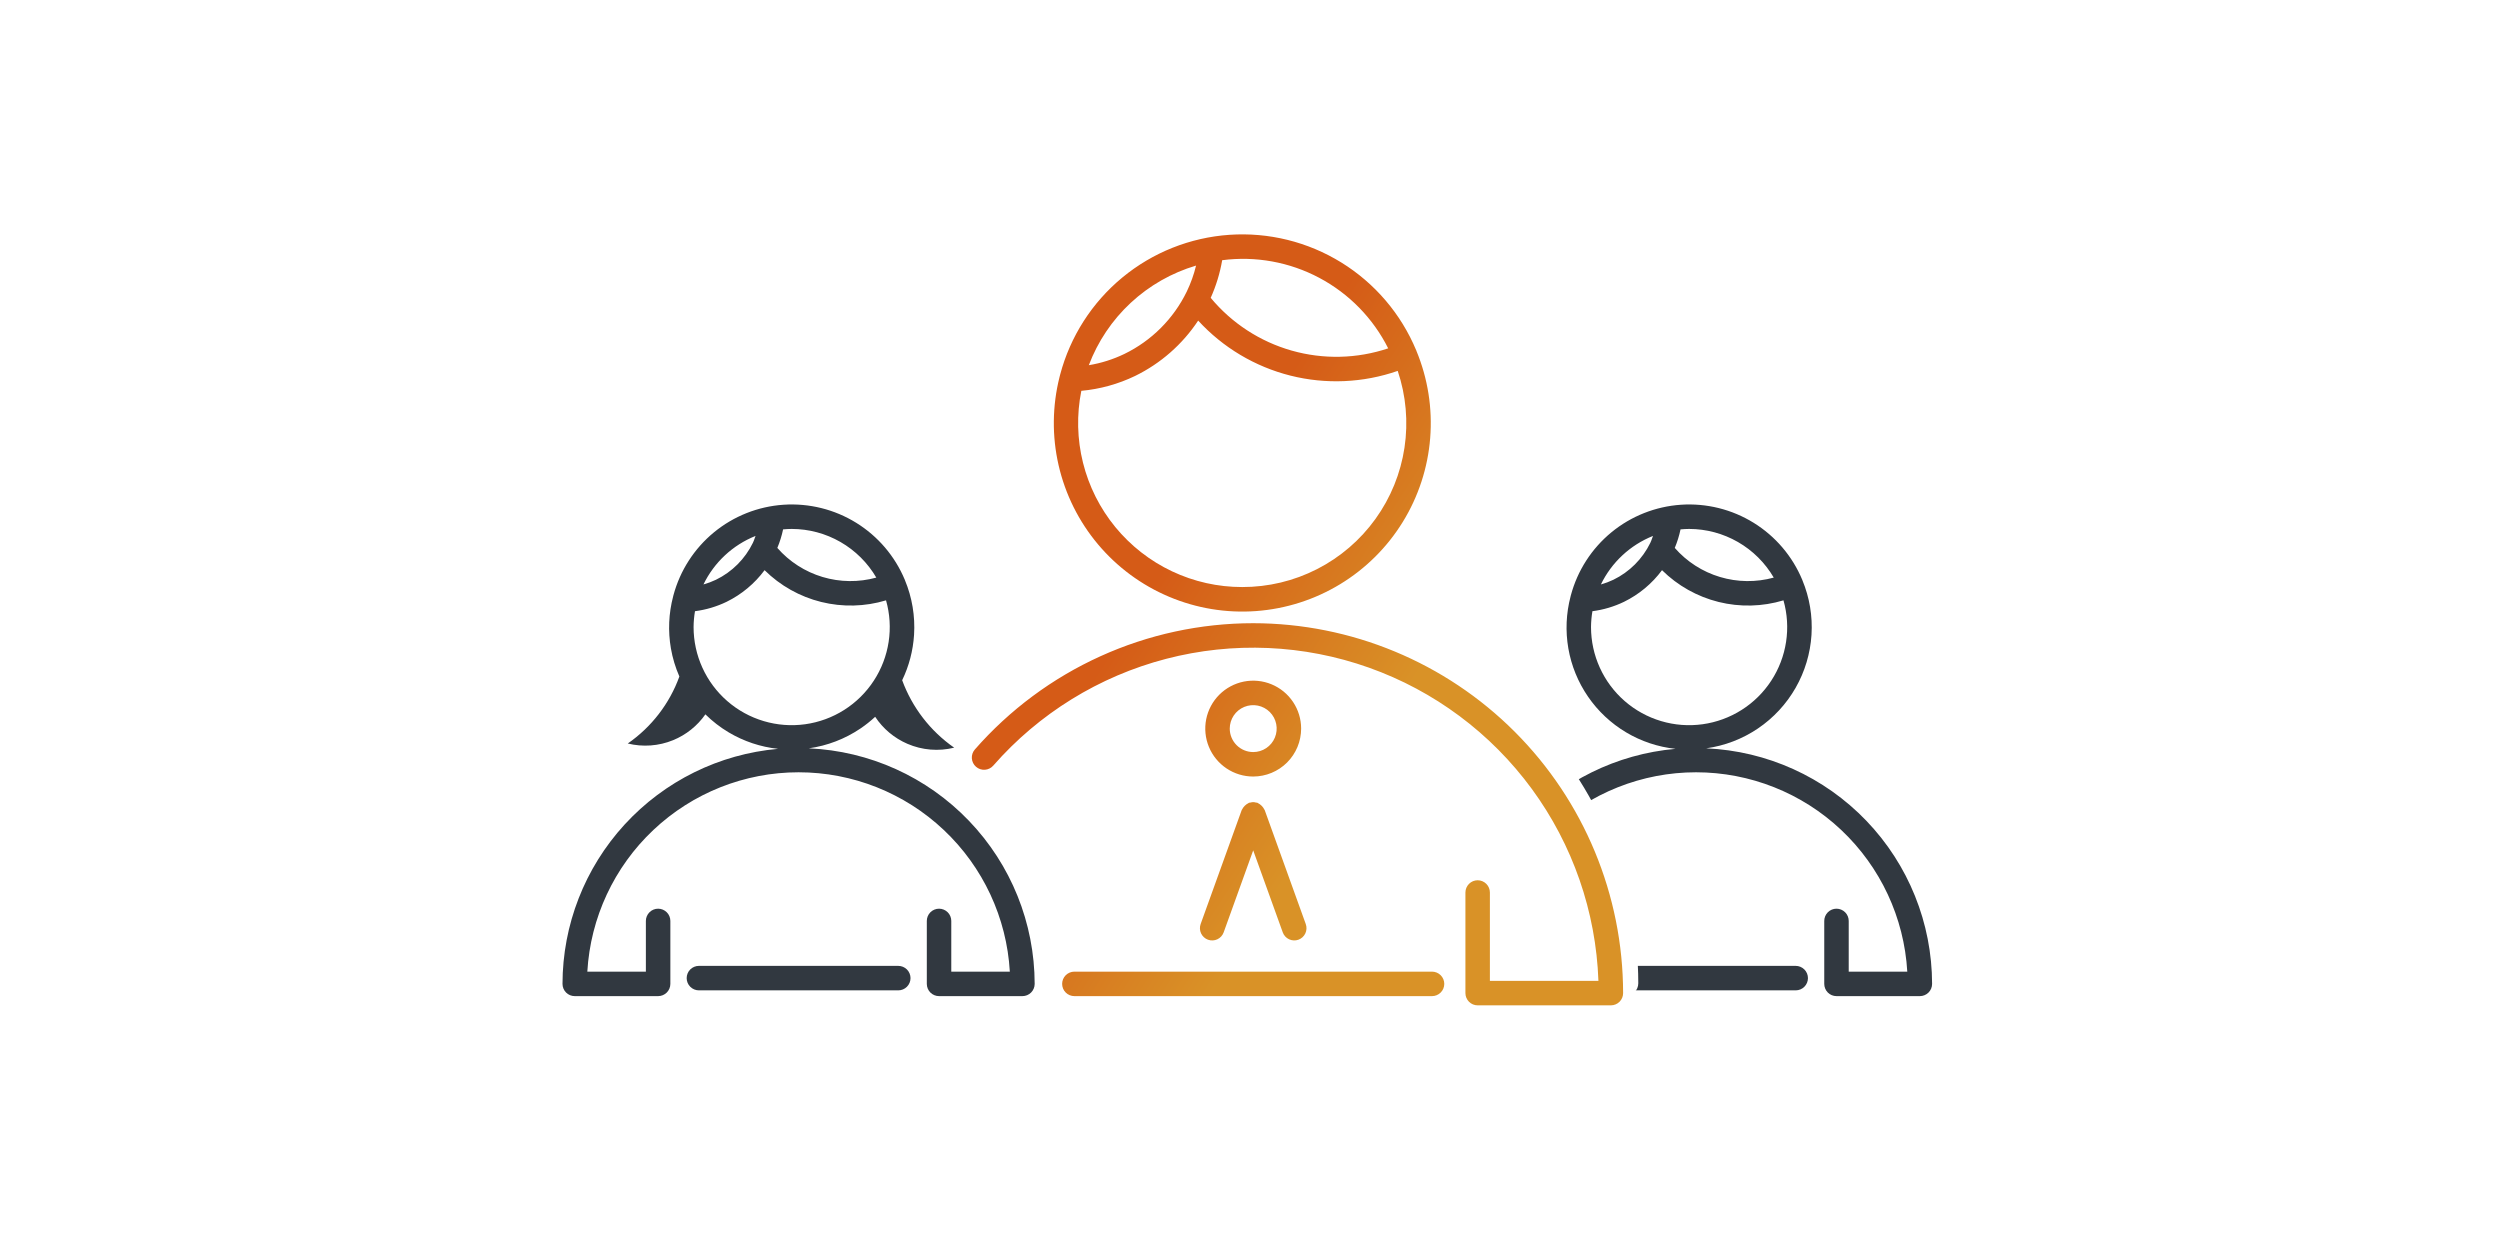
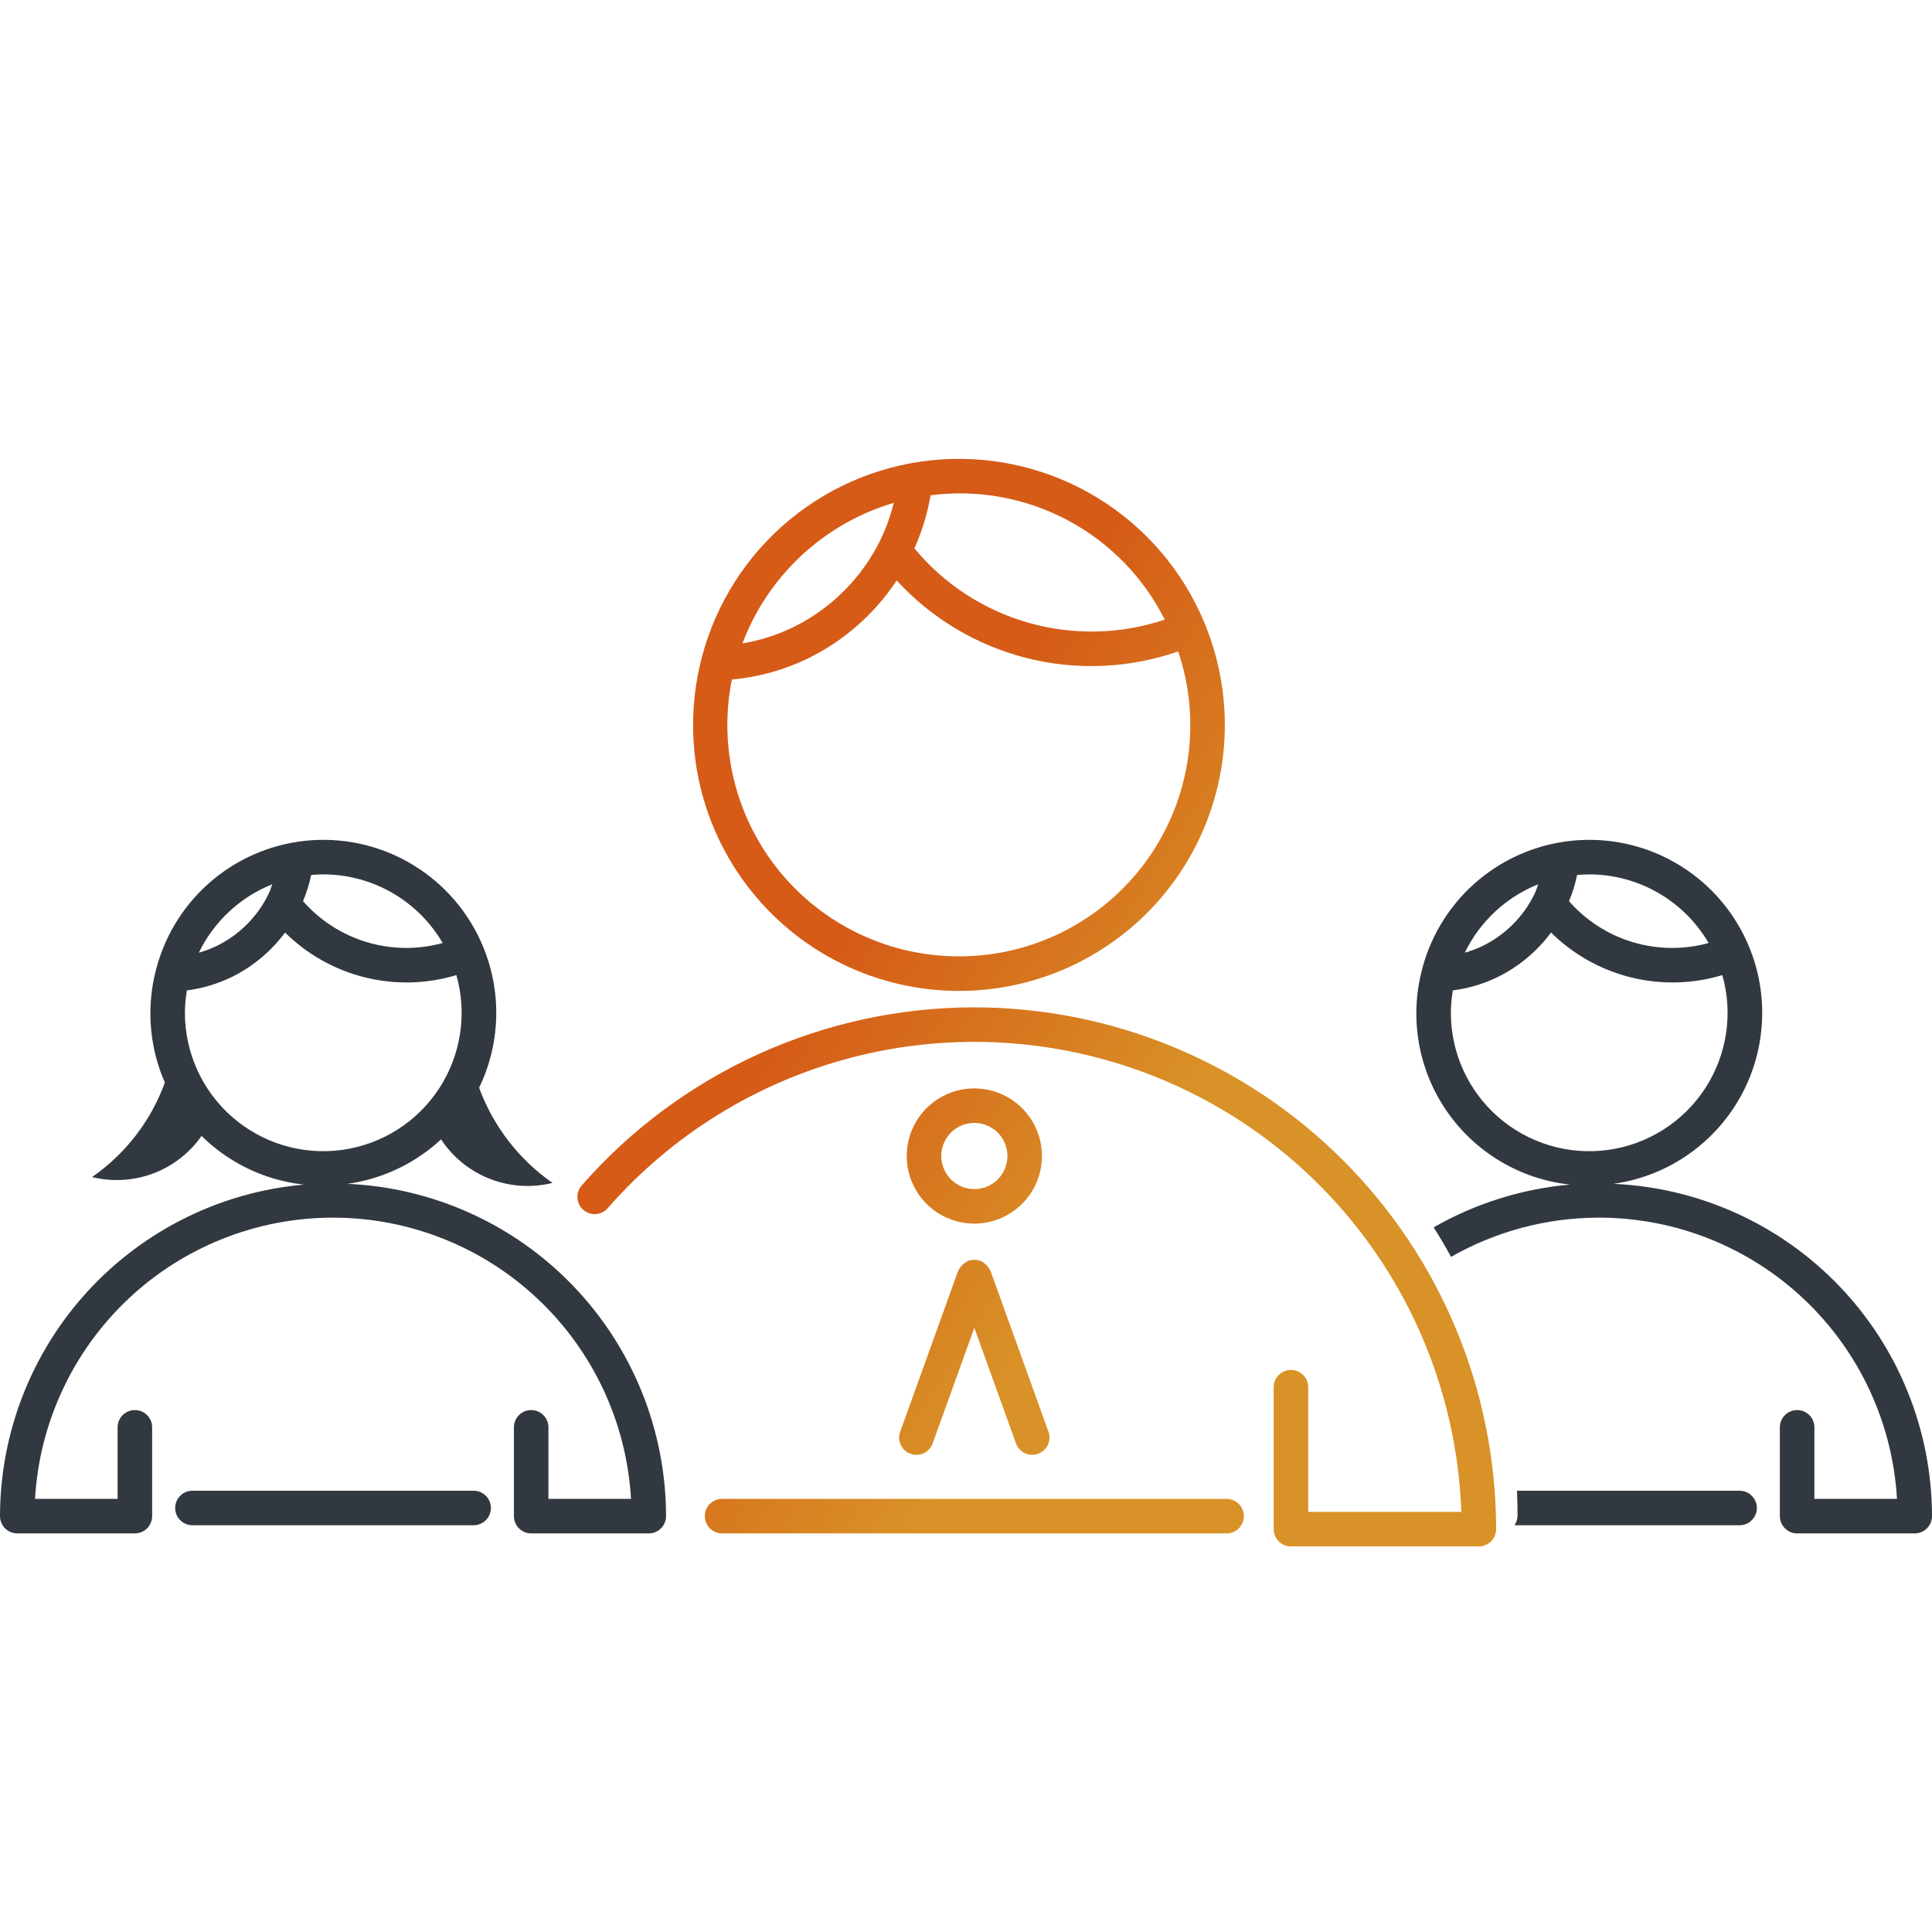
- <svg xmlns="http://www.w3.org/2000/svg" width="160" height="80" viewBox="0 0 160 80" fill="none">
-   <mask id="mask0" mask-type="alpha" maskUnits="userSpaceOnUse" x="58" y="17" width="81" height="54">
-     <path d="M70.371 40.719C73.538 39.283 76.975 38.539 80.452 38.539C86.921 38.546 93.122 41.118 97.696 45.691C102.27 50.263 104.843 56.463 104.85 62.93C104.85 63.144 104.765 63.349 104.614 63.501C104.463 63.652 104.257 63.737 104.043 63.737L103.222 66.158L105.792 68.176L138.08 71L125.568 34.687L102.563 17.741L58.975 41.47L61.893 47.45C61.879 47.237 61.95 47.026 62.091 46.865C64.382 44.25 67.205 42.155 70.371 40.719Z" fill="#C4C4C4" />
-   </mask>
-   <g mask="url(#mask0)">
-     <path fill-rule="evenodd" clip-rule="evenodd" d="M100.338 58.94V62.969C100.338 63.176 100.256 63.376 100.109 63.523C99.962 63.669 99.763 63.752 99.555 63.752H94.219C94.011 63.752 93.812 63.669 93.665 63.523C93.519 63.376 93.436 63.176 93.436 62.969C93.442 59.191 94.86 55.553 97.413 52.769C99.967 49.985 103.469 48.258 107.232 47.926C106.113 47.806 105.034 47.445 104.068 46.869C103.102 46.293 102.272 45.515 101.635 44.588C100.997 43.662 100.567 42.608 100.374 41.5C100.182 40.392 100.231 39.255 100.518 38.168C100.521 38.158 100.523 38.148 100.525 38.138C100.528 38.123 100.531 38.109 100.536 38.095C100.96 36.515 101.867 35.107 103.131 34.068C104.395 33.03 105.952 32.413 107.585 32.303C109.217 32.194 110.842 32.598 112.234 33.459C113.625 34.32 114.712 35.594 115.342 37.104L115.348 37.113C115.35 37.116 115.35 37.119 115.35 37.122C115.351 37.125 115.351 37.128 115.352 37.131C115.811 38.237 116.011 39.433 115.936 40.628C115.86 41.823 115.512 42.984 114.918 44.023C114.323 45.063 113.499 45.952 112.507 46.623C111.515 47.294 110.383 47.728 109.197 47.893C113.084 48.062 116.756 49.724 119.449 52.532C122.142 55.34 123.648 59.078 123.654 62.969C123.654 63.176 123.572 63.376 123.425 63.523C123.278 63.669 123.079 63.752 122.871 63.752H117.535C117.327 63.752 117.128 63.669 116.981 63.523C116.835 63.376 116.752 63.176 116.752 62.969V58.94C116.752 58.732 116.835 58.533 116.981 58.386C117.128 58.239 117.327 58.156 117.535 58.156C117.743 58.156 117.942 58.239 118.089 58.386C118.236 58.533 118.318 58.732 118.318 58.94V62.186H122.066C121.866 58.735 120.354 55.492 117.84 53.12C115.327 50.748 112.001 49.426 108.545 49.426C105.089 49.426 101.764 50.748 99.25 53.12C96.737 55.492 95.225 58.735 95.025 62.186H98.772V58.94C98.772 58.732 98.855 58.533 99.001 58.386C99.148 58.239 99.348 58.156 99.555 58.156C99.763 58.156 99.962 58.239 100.109 58.386C100.256 58.533 100.338 58.732 100.338 58.94ZM110.079 36.927C111.2 37.263 112.392 37.277 113.52 36.966C112.967 36.02 112.177 35.234 111.227 34.688C110.277 34.142 109.201 33.853 108.105 33.852C107.919 33.852 107.736 33.864 107.554 33.88C107.469 34.286 107.345 34.684 107.185 35.067C107.956 35.947 108.959 36.592 110.079 36.927ZM105.744 34.429C105.759 34.386 105.775 34.343 105.791 34.3H105.791C104.331 34.883 103.142 35.991 102.457 37.405C102.732 37.328 103 37.227 103.258 37.104C104.288 36.603 105.12 35.771 105.621 34.741C105.67 34.64 105.707 34.534 105.744 34.429ZM101.915 39.117C101.858 39.452 101.828 39.791 101.825 40.132C101.825 41.029 102.017 41.916 102.389 42.733C102.76 43.55 103.303 44.278 103.979 44.867C104.656 45.457 105.451 45.894 106.312 46.15C107.172 46.407 108.077 46.475 108.966 46.352C109.855 46.228 110.707 45.916 111.465 45.435C112.223 44.955 112.869 44.317 113.359 43.566C113.85 42.814 114.174 41.966 114.309 41.079C114.444 40.191 114.387 39.286 114.142 38.422C112.793 38.829 111.358 38.865 109.99 38.525C108.622 38.185 107.371 37.482 106.369 36.491C105.733 37.35 104.9 38.043 103.941 38.514C103.303 38.823 102.618 39.026 101.915 39.117ZM101.612 63.153C101.465 63.006 101.382 62.807 101.382 62.599C101.382 62.392 101.465 62.193 101.612 62.046C101.759 61.899 101.958 61.816 102.166 61.816H114.925C115.133 61.816 115.332 61.899 115.479 62.046C115.626 62.193 115.709 62.392 115.709 62.599C115.709 62.807 115.626 63.006 115.479 63.153C115.332 63.3 115.133 63.383 114.925 63.383H102.166C101.958 63.383 101.759 63.3 101.612 63.153Z" fill="#313840" />
-   </g>
-   <path fill-rule="evenodd" clip-rule="evenodd" d="M90.634 22.413C89.664 20.087 87.989 18.125 85.845 16.8C83.701 15.476 81.197 14.856 78.683 15.028C76.169 15.201 73.772 16.156 71.829 17.761C69.886 19.365 68.495 21.538 67.85 23.974C67.832 24.023 67.819 24.074 67.811 24.126C67.344 25.978 67.323 27.914 67.75 29.775C68.177 31.637 69.04 33.37 70.268 34.833C71.496 36.295 73.053 37.446 74.812 38.189C76.571 38.933 78.482 39.248 80.386 39.109C82.291 38.969 84.136 38.38 85.768 37.389C87.4 36.398 88.774 35.033 89.776 33.408C90.778 31.782 91.38 29.942 91.532 28.038C91.684 26.134 91.382 24.222 90.651 22.457C90.649 22.453 90.648 22.448 90.648 22.443V22.443C90.647 22.438 90.647 22.433 90.645 22.428C90.644 22.425 90.641 22.422 90.639 22.42C90.638 22.418 90.636 22.416 90.634 22.413ZM88.844 22.294C86.846 22.964 84.692 23.014 82.664 22.437C80.637 21.86 78.832 20.684 77.485 19.062C77.83 18.293 78.077 17.483 78.22 16.653C80.357 16.375 82.528 16.769 84.431 17.78C86.335 18.79 87.877 20.368 88.844 22.294ZM76.548 16.997C76.409 17.57 76.209 18.127 75.954 18.659C75.107 20.4 73.701 21.806 71.961 22.652C71.24 22.999 70.473 23.242 69.684 23.373C70.259 21.853 71.177 20.486 72.368 19.38C73.559 18.274 74.99 17.458 76.548 16.997ZM79.502 37.571C77.948 37.572 76.413 37.228 75.009 36.564C73.604 35.9 72.365 34.932 71.379 33.731C70.394 32.529 69.688 31.124 69.312 29.616C68.936 28.109 68.899 26.537 69.205 25.013C70.399 24.904 71.563 24.582 72.644 24.062C74.282 23.262 75.677 22.038 76.683 20.518C78.264 22.243 80.317 23.467 82.586 24.039C84.856 24.611 87.243 24.506 89.454 23.737C89.986 25.315 90.135 26.998 89.888 28.646C89.641 30.293 89.004 31.858 88.031 33.21C87.058 34.563 85.777 35.664 84.294 36.422C82.811 37.181 81.168 37.574 79.502 37.571ZM80.205 39.885C76.832 39.886 73.497 40.607 70.425 42.001C67.352 43.395 64.613 45.429 62.39 47.967C62.253 48.123 62.184 48.328 62.198 48.535C62.212 48.742 62.307 48.936 62.464 49.072C62.62 49.209 62.824 49.279 63.031 49.265C63.239 49.251 63.432 49.156 63.569 48.999C66.487 45.665 70.34 43.285 74.627 42.167C78.915 41.049 83.44 41.245 87.614 42.73C91.789 44.215 95.421 46.92 98.04 50.495C100.658 54.069 102.142 58.348 102.299 62.776H95.353V57.12C95.353 56.913 95.271 56.714 95.124 56.567C94.977 56.42 94.778 56.337 94.57 56.337C94.362 56.337 94.163 56.42 94.016 56.567C93.87 56.714 93.787 56.913 93.787 57.12V63.559C93.787 63.767 93.87 63.966 94.016 64.113C94.163 64.26 94.362 64.342 94.57 64.342H103.096C103.304 64.342 103.503 64.26 103.65 64.113C103.797 63.966 103.879 63.767 103.879 63.559C103.872 57.283 101.376 51.265 96.938 46.827C92.499 42.389 86.482 39.892 80.205 39.885ZM82.756 44.926C83.093 45.43 83.273 46.023 83.273 46.63C83.272 47.444 82.949 48.224 82.374 48.799C81.798 49.374 81.019 49.697 80.205 49.698C79.599 49.698 79.005 49.518 78.501 49.181C77.996 48.844 77.603 48.365 77.371 47.804C77.139 47.244 77.078 46.627 77.196 46.032C77.315 45.437 77.607 44.89 78.036 44.461C78.465 44.032 79.012 43.74 79.607 43.621C80.202 43.503 80.819 43.564 81.379 43.796C81.94 44.028 82.419 44.421 82.756 44.926ZM78.957 45.796C78.792 46.043 78.704 46.333 78.704 46.63C78.704 47.028 78.863 47.41 79.144 47.691C79.425 47.973 79.807 48.131 80.205 48.132C80.502 48.132 80.793 48.044 81.039 47.879C81.286 47.714 81.479 47.479 81.592 47.205C81.706 46.931 81.736 46.629 81.678 46.337C81.62 46.046 81.477 45.779 81.267 45.569C81.057 45.359 80.789 45.216 80.498 45.158C80.207 45.1 79.905 45.13 79.631 45.243C79.356 45.357 79.122 45.549 78.957 45.796ZM67.977 62.969C67.977 63.176 68.059 63.376 68.206 63.522C68.353 63.669 68.552 63.752 68.76 63.752H91.65C91.858 63.752 92.057 63.669 92.204 63.522C92.351 63.376 92.434 63.176 92.434 62.969C92.434 62.761 92.351 62.562 92.204 62.415C92.057 62.268 91.858 62.185 91.65 62.185H68.76C68.552 62.185 68.353 62.268 68.206 62.415C68.059 62.562 67.977 62.761 67.977 62.969ZM77.615 60.188C77.512 60.192 77.409 60.177 77.312 60.142C77.117 60.071 76.958 59.926 76.869 59.738C76.781 59.55 76.771 59.335 76.841 59.139L79.468 51.848C79.47 51.842 79.474 51.837 79.478 51.831C79.481 51.827 79.485 51.822 79.487 51.817C79.577 51.633 79.725 51.486 79.908 51.396C79.914 51.393 79.918 51.39 79.923 51.386C79.928 51.383 79.933 51.379 79.94 51.376C79.975 51.368 80.011 51.363 80.047 51.36C80.151 51.329 80.261 51.329 80.364 51.361C80.4 51.363 80.436 51.369 80.471 51.376C80.477 51.379 80.482 51.383 80.487 51.386C80.492 51.39 80.496 51.393 80.502 51.395C80.685 51.486 80.833 51.634 80.923 51.817C80.928 51.828 80.938 51.836 80.942 51.848L83.569 59.139C83.64 59.335 83.629 59.55 83.541 59.738C83.453 59.926 83.293 60.071 83.098 60.142C82.902 60.212 82.687 60.202 82.499 60.113C82.311 60.025 82.166 59.865 82.096 59.67L80.205 54.424L78.315 59.67C78.28 59.767 78.227 59.856 78.157 59.932C78.088 60.008 78.005 60.07 77.912 60.114C77.818 60.158 77.718 60.183 77.615 60.188Z" fill="url(#paint0_linear)" />
-   <path fill-rule="evenodd" clip-rule="evenodd" d="M42.903 58.939V62.969C42.903 63.176 42.82 63.376 42.673 63.523C42.526 63.669 42.327 63.752 42.119 63.752H36.783C36.575 63.752 36.376 63.669 36.229 63.523C36.083 63.376 36 63.176 36 62.969C36.005 59.191 37.424 55.553 39.977 52.769C42.531 49.985 46.033 48.258 49.796 47.926C48.678 47.806 47.598 47.445 46.632 46.869C46.09 46.546 45.591 46.159 45.145 45.718C44.63 46.455 43.913 47.03 43.077 47.372C42.157 47.748 41.142 47.822 40.177 47.584C41.699 46.53 42.852 45.03 43.48 43.297C43.229 42.724 43.046 42.12 42.938 41.5C42.746 40.392 42.794 39.255 43.082 38.168C43.085 38.158 43.087 38.148 43.089 38.138C43.092 38.123 43.095 38.109 43.1 38.095C43.524 36.515 44.431 35.107 45.695 34.068C46.959 33.03 48.516 32.412 50.149 32.303C51.781 32.194 53.407 32.598 54.798 33.459C56.189 34.32 57.276 35.594 57.906 37.104L57.913 37.113C57.914 37.116 57.914 37.119 57.914 37.122C57.915 37.125 57.915 37.128 57.916 37.131C58.375 38.236 58.575 39.433 58.5 40.628C58.436 41.639 58.177 42.626 57.739 43.535C58.377 45.275 59.536 46.784 61.067 47.851C60.069 48.098 59.018 48.011 58.075 47.604C57.231 47.24 56.515 46.639 56.011 45.875C55.718 46.147 55.404 46.397 55.071 46.623C54.079 47.293 52.947 47.728 51.761 47.893C55.648 48.062 59.32 49.723 62.013 52.532C64.706 55.34 66.212 59.078 66.219 62.969C66.219 63.176 66.136 63.376 65.989 63.523C65.842 63.669 65.643 63.752 65.435 63.752H60.099C59.892 63.752 59.692 63.669 59.545 63.523C59.398 63.376 59.316 63.176 59.316 62.969V58.939C59.316 58.732 59.398 58.532 59.545 58.386C59.692 58.239 59.892 58.156 60.099 58.156C60.307 58.156 60.506 58.239 60.653 58.386C60.8 58.532 60.882 58.732 60.882 58.939V62.185H64.629C64.43 58.735 62.918 55.492 60.404 53.12C57.891 50.747 54.565 49.426 51.109 49.426C47.653 49.426 44.328 50.747 41.814 53.12C39.3 55.492 37.789 58.735 37.589 62.185H41.336V58.939C41.336 58.732 41.419 58.532 41.566 58.386C41.712 58.239 41.911 58.156 42.119 58.156C42.327 58.156 42.526 58.239 42.673 58.386C42.82 58.532 42.903 58.732 42.903 58.939ZM52.643 36.927C53.764 37.263 54.956 37.276 56.084 36.966C55.531 36.02 54.741 35.234 53.791 34.688C52.841 34.141 51.765 33.853 50.669 33.852C50.483 33.852 50.3 33.864 50.118 33.88C50.033 34.286 49.909 34.684 49.749 35.067C50.52 35.947 51.523 36.591 52.643 36.927ZM48.308 34.429L48.308 34.429L48.308 34.429C48.323 34.385 48.339 34.342 48.355 34.299H48.355C46.895 34.883 45.706 35.99 45.021 37.405C45.296 37.327 45.564 37.227 45.822 37.104C46.852 36.603 47.684 35.771 48.185 34.741C48.234 34.64 48.271 34.534 48.308 34.429L48.308 34.429ZM44.479 39.117C44.422 39.452 44.392 39.791 44.389 40.131C44.389 41.029 44.581 41.916 44.953 42.733C45.324 43.55 45.867 44.278 46.543 44.867C47.22 45.457 48.015 45.894 48.876 46.15C49.736 46.406 50.641 46.475 51.53 46.352C52.419 46.228 53.271 45.916 54.029 45.435C54.787 44.954 55.433 44.317 55.923 43.565C56.414 42.814 56.738 41.966 56.873 41.079C57.008 40.191 56.951 39.285 56.706 38.422C55.357 38.829 53.922 38.864 52.554 38.525C51.186 38.185 49.935 37.482 48.933 36.491C48.297 37.349 47.464 38.043 46.505 38.514C45.867 38.823 45.182 39.026 44.479 39.117ZM44.176 63.153C44.029 63.006 43.947 62.807 43.947 62.599C43.947 62.392 44.029 62.192 44.176 62.045C44.323 61.899 44.522 61.816 44.73 61.816H57.489C57.697 61.816 57.896 61.899 58.043 62.045C58.19 62.192 58.273 62.392 58.273 62.599C58.273 62.807 58.19 63.006 58.043 63.153C57.896 63.3 57.697 63.383 57.489 63.383H44.73C44.522 63.383 44.323 63.3 44.176 63.153Z" fill="#313840" />
+ <svg xmlns="http://www.w3.org/2000/svg" width="80" height="80" viewBox="0 0 80 80" fill="none">
+   <path fill-rule="evenodd" clip-rule="evenodd" d="M62.711 63.158H72.033C72.223 63.158 72.404 63.082 72.538 62.948C72.672 62.814 72.748 62.632 72.748 62.443C72.748 62.253 72.672 62.071 72.538 61.937C72.404 61.803 72.223 61.728 72.033 61.728H62.814C62.829 62.066 62.838 62.405 62.838 62.744C62.838 62.893 62.793 63.036 62.711 63.158ZM60.086 52.044C61.938 50.988 64.046 50.42 66.21 50.42C69.365 50.42 72.4 51.626 74.694 53.791C76.988 55.956 78.367 58.916 78.55 62.065H75.13V59.102C75.13 58.913 75.055 58.731 74.921 58.597C74.787 58.463 74.605 58.388 74.415 58.388C74.225 58.388 74.044 58.463 73.91 58.597C73.776 58.731 73.7 58.913 73.7 59.102V62.78C73.7 62.969 73.776 63.151 73.91 63.285C74.044 63.419 74.225 63.495 74.415 63.495H79.285C79.475 63.495 79.657 63.419 79.791 63.285C79.925 63.151 80 62.969 80 62.78C79.994 59.229 78.62 55.817 76.162 53.254C73.704 50.691 70.353 49.175 66.805 49.02C67.887 48.87 68.921 48.473 69.826 47.861C70.731 47.249 71.484 46.438 72.026 45.489C72.569 44.541 72.886 43.48 72.955 42.39C73.024 41.299 72.842 40.207 72.423 39.198C72.422 39.196 72.421 39.193 72.421 39.19V39.19C72.421 39.188 72.421 39.185 72.419 39.182L72.413 39.174C71.838 37.796 70.846 36.633 69.576 35.847C68.307 35.061 66.823 34.692 65.333 34.792C63.844 34.892 62.422 35.455 61.269 36.403C60.115 37.351 59.287 38.636 58.901 40.078C58.896 40.091 58.893 40.104 58.89 40.117L58.89 40.117C58.888 40.127 58.886 40.136 58.884 40.145C58.622 41.137 58.577 42.175 58.753 43.186C58.929 44.197 59.321 45.159 59.903 46.004C60.485 46.85 61.243 47.56 62.124 48.086C63.006 48.612 63.991 48.941 65.011 49.051C63.006 49.227 61.082 49.839 59.364 50.822C59.618 51.222 59.859 51.629 60.086 52.044ZM70.75 39.048C69.721 39.331 68.633 39.319 67.61 39.013C66.588 38.706 65.672 38.118 64.969 37.315C65.115 36.965 65.228 36.602 65.305 36.231C65.472 36.217 65.639 36.206 65.808 36.206C66.808 36.207 67.791 36.47 68.658 36.969C69.525 37.467 70.246 38.184 70.75 39.048ZM63.654 36.732L63.654 36.732L63.654 36.732C63.62 36.828 63.586 36.925 63.541 37.017C63.084 37.957 62.324 38.716 61.385 39.174C61.149 39.286 60.905 39.378 60.654 39.448C61.279 38.158 62.364 37.147 63.696 36.614H63.696C63.681 36.653 63.667 36.693 63.654 36.732ZM60.077 41.937C60.079 41.627 60.107 41.317 60.159 41.011C60.801 40.928 61.425 40.742 62.008 40.461C62.884 40.031 63.644 39.398 64.224 38.614C65.139 39.519 66.281 40.16 67.529 40.47C68.778 40.781 70.087 40.748 71.318 40.377C71.542 41.165 71.594 41.992 71.47 42.801C71.347 43.611 71.052 44.385 70.604 45.071C70.156 45.757 69.566 46.339 68.875 46.777C68.183 47.216 67.405 47.501 66.594 47.614C65.783 47.727 64.957 47.664 64.171 47.43C63.386 47.196 62.661 46.797 62.043 46.259C61.425 45.721 60.93 45.057 60.591 44.311C60.252 43.566 60.077 42.756 60.077 41.937Z" fill="#313840" />
+   <path fill-rule="evenodd" clip-rule="evenodd" d="M49.863 25.765C48.977 23.643 47.449 21.852 45.492 20.643C43.536 19.434 41.25 18.869 38.955 19.026C36.661 19.183 34.474 20.055 32.7 21.52C30.927 22.984 29.657 24.968 29.069 27.191C29.053 27.235 29.041 27.282 29.034 27.329C28.607 29.019 28.588 30.786 28.978 32.485C29.367 34.184 30.155 35.766 31.276 37.101C32.396 38.436 33.818 39.486 35.423 40.164C37.029 40.843 38.772 41.13 40.511 41.003C42.249 40.876 43.932 40.338 45.422 39.434C46.912 38.529 48.166 37.284 49.08 35.8C49.995 34.316 50.544 32.637 50.683 30.899C50.822 29.162 50.546 27.416 49.878 25.806C49.877 25.802 49.876 25.798 49.876 25.793L49.875 25.787C49.875 25.784 49.874 25.782 49.873 25.779C49.872 25.776 49.87 25.774 49.868 25.772C49.866 25.77 49.864 25.768 49.863 25.765ZM48.23 25.657C46.406 26.269 44.44 26.314 42.589 25.788C40.739 25.261 39.091 24.188 37.863 22.707C38.177 22.005 38.403 21.267 38.533 20.509C40.484 20.255 42.465 20.615 44.202 21.537C45.939 22.459 47.347 23.899 48.23 25.657ZM37.008 20.822C36.88 21.346 36.698 21.854 36.465 22.34C35.692 23.928 34.409 25.212 32.821 25.984C32.162 26.3 31.463 26.522 30.742 26.642C31.267 25.255 32.106 24.007 33.193 22.997C34.279 21.988 35.585 21.243 37.008 20.822ZM39.703 39.6C38.285 39.601 36.884 39.287 35.602 38.681C34.32 38.075 33.189 37.191 32.29 36.095C31.391 34.998 30.746 33.716 30.403 32.34C30.06 30.964 30.026 29.529 30.305 28.139C31.395 28.039 32.458 27.745 33.444 27.271C34.939 26.541 36.212 25.424 37.13 24.036C38.574 25.61 40.447 26.727 42.518 27.25C44.589 27.772 46.768 27.676 48.786 26.974C49.272 28.415 49.408 29.95 49.182 31.454C48.956 32.958 48.376 34.386 47.488 35.62C46.6 36.855 45.431 37.859 44.077 38.551C42.723 39.244 41.224 39.603 39.703 39.6ZM40.345 41.712C37.266 41.713 34.223 42.371 31.419 43.643C28.614 44.915 26.114 46.772 24.086 49.088C23.961 49.231 23.898 49.417 23.91 49.606C23.923 49.796 24.01 49.972 24.153 50.097C24.295 50.222 24.482 50.285 24.671 50.273C24.86 50.26 25.037 50.173 25.162 50.03C27.825 46.987 31.341 44.815 35.254 43.794C39.167 42.774 43.297 42.953 47.107 44.309C50.917 45.664 54.232 48.133 56.622 51.395C59.012 54.657 60.366 58.562 60.51 62.604H54.17V57.442C54.17 57.253 54.095 57.071 53.961 56.937C53.827 56.803 53.645 56.727 53.456 56.727C53.266 56.727 53.084 56.803 52.95 56.937C52.816 57.071 52.741 57.253 52.741 57.442V63.319C52.741 63.508 52.816 63.69 52.95 63.824C53.084 63.958 53.266 64.033 53.456 64.033H61.237C61.426 64.033 61.608 63.958 61.742 63.824C61.877 63.69 61.952 63.508 61.952 63.319C61.945 57.59 59.667 52.098 55.616 48.048C51.566 43.997 46.074 41.718 40.345 41.712ZM42.673 46.312C42.981 46.773 43.145 47.314 43.145 47.868C43.144 48.61 42.849 49.322 42.324 49.847C41.799 50.372 41.087 50.667 40.345 50.668C39.791 50.668 39.25 50.504 38.789 50.196C38.329 49.889 37.97 49.451 37.758 48.94C37.546 48.428 37.491 47.865 37.599 47.322C37.707 46.779 37.974 46.28 38.365 45.888C38.757 45.497 39.256 45.23 39.799 45.122C40.342 45.014 40.905 45.069 41.416 45.281C41.928 45.493 42.365 45.852 42.673 46.312ZM39.206 47.107C39.055 47.332 38.975 47.597 38.975 47.868C38.975 48.231 39.12 48.58 39.377 48.837C39.633 49.093 39.982 49.238 40.345 49.238C40.616 49.238 40.881 49.158 41.106 49.008C41.332 48.857 41.507 48.643 41.611 48.392C41.715 48.142 41.742 47.867 41.689 47.601C41.636 47.335 41.506 47.091 41.314 46.899C41.122 46.708 40.878 46.577 40.612 46.524C40.347 46.471 40.071 46.498 39.821 46.602C39.57 46.706 39.356 46.881 39.206 47.107ZM29.184 62.78C29.184 62.969 29.259 63.151 29.394 63.285C29.528 63.419 29.709 63.495 29.899 63.495H50.791C50.98 63.495 51.162 63.419 51.296 63.285C51.43 63.151 51.506 62.969 51.506 62.78C51.506 62.59 51.43 62.408 51.296 62.274C51.162 62.14 50.98 62.065 50.791 62.065H29.899C29.709 62.065 29.528 62.14 29.394 62.274C29.259 62.408 29.184 62.59 29.184 62.78ZM37.981 60.241C37.887 60.246 37.793 60.231 37.705 60.2C37.526 60.135 37.381 60.003 37.3 59.831C37.22 59.66 37.21 59.463 37.275 59.285L39.672 52.63C39.674 52.624 39.678 52.62 39.681 52.615C39.684 52.611 39.688 52.606 39.69 52.602C39.772 52.434 39.907 52.299 40.074 52.217C40.079 52.215 40.083 52.212 40.087 52.209C40.092 52.205 40.097 52.202 40.103 52.2C40.135 52.192 40.168 52.188 40.201 52.185C40.295 52.157 40.396 52.157 40.49 52.185C40.523 52.188 40.555 52.193 40.587 52.2C40.59 52.201 40.593 52.203 40.596 52.205C40.603 52.209 40.608 52.214 40.616 52.217C40.783 52.3 40.918 52.435 41 52.602C41.002 52.607 41.005 52.611 41.009 52.615C41.012 52.62 41.015 52.624 41.017 52.63L43.415 59.285C43.48 59.463 43.47 59.66 43.389 59.831C43.309 60.003 43.163 60.135 42.985 60.199C42.807 60.264 42.61 60.254 42.438 60.174C42.267 60.093 42.135 59.948 42.07 59.769L40.345 54.981L38.62 59.769C38.588 59.858 38.539 59.939 38.476 60.008C38.413 60.078 38.337 60.134 38.252 60.174C38.167 60.214 38.075 60.237 37.981 60.241Z" fill="url(#paint0_linear)" />
+   <path fill-rule="evenodd" clip-rule="evenodd" d="M6.3 59.102V62.78C6.3 62.969 6.224 63.151 6.09 63.285C5.956 63.419 5.774 63.495 5.585 63.495H0.715C0.525 63.495 0.343 63.419 0.209 63.285C0.075 63.151 0 62.969 0 62.78C0.005 59.332 1.3 56.011 3.63 53.471C5.96 50.93 9.157 49.353 12.591 49.051C11.57 48.941 10.585 48.612 9.704 48.086C9.209 47.791 8.754 47.438 8.346 47.036C7.876 47.708 7.221 48.233 6.459 48.545C5.619 48.888 4.693 48.956 3.812 48.739C5.201 47.776 6.253 46.408 6.827 44.826C6.597 44.303 6.431 43.752 6.333 43.186C6.157 42.175 6.201 41.137 6.463 40.145C6.466 40.136 6.468 40.126 6.47 40.117C6.473 40.104 6.475 40.091 6.48 40.078C6.867 38.636 7.695 37.351 8.849 36.403C10.002 35.455 11.423 34.892 12.913 34.792C14.403 34.692 15.886 35.061 17.156 35.847C18.426 36.633 19.418 37.796 19.993 39.173L19.999 39.182C20 39.185 20 39.187 20.001 39.19C20.001 39.193 20.001 39.196 20.002 39.198C20.421 40.207 20.604 41.299 20.535 42.39C20.477 43.312 20.24 44.213 19.84 45.043C20.423 46.631 21.481 48.008 22.878 48.982C21.967 49.208 21.008 49.129 20.147 48.757C19.377 48.425 18.723 47.876 18.264 47.179C17.997 47.427 17.71 47.656 17.405 47.861C16.5 48.473 15.467 48.87 14.385 49.02C17.932 49.175 21.284 50.691 23.741 53.254C26.199 55.817 27.574 59.229 27.58 62.78C27.58 62.969 27.504 63.151 27.37 63.285C27.236 63.419 27.054 63.495 26.865 63.495H21.995C21.805 63.495 21.623 63.419 21.489 63.285C21.355 63.151 21.28 62.969 21.28 62.78V59.102C21.28 58.913 21.355 58.731 21.489 58.597C21.623 58.463 21.805 58.388 21.995 58.388C22.184 58.388 22.366 58.463 22.5 58.597C22.634 58.731 22.709 58.913 22.709 59.102V62.065H26.129C25.947 58.916 24.567 55.956 22.273 53.791C19.979 51.626 16.944 50.42 13.79 50.42C10.635 50.42 7.6 51.626 5.306 53.791C3.012 55.956 1.633 58.916 1.45 62.065H4.87V59.102C4.87 58.913 4.945 58.731 5.079 58.597C5.213 58.463 5.395 58.388 5.585 58.388C5.774 58.388 5.956 58.463 6.09 58.597C6.224 58.731 6.3 58.913 6.3 59.102ZM15.19 39.012C16.212 39.319 17.301 39.331 18.33 39.048C17.826 38.184 17.105 37.467 16.238 36.968C15.37 36.47 14.388 36.207 13.388 36.206C13.218 36.206 13.051 36.217 12.885 36.231C12.807 36.602 12.695 36.965 12.548 37.315C13.252 38.118 14.168 38.706 15.19 39.012ZM11.233 36.732L11.233 36.732L11.233 36.732C11.247 36.693 11.261 36.653 11.276 36.614H11.276C9.944 37.147 8.859 38.157 8.233 39.448C8.484 39.378 8.729 39.286 8.964 39.174C9.904 38.716 10.663 37.957 11.121 37.017C11.165 36.925 11.199 36.828 11.233 36.732L11.233 36.732ZM7.739 41.011C7.686 41.317 7.659 41.626 7.657 41.937C7.656 42.756 7.832 43.566 8.171 44.311C8.51 45.057 9.005 45.721 9.623 46.259C10.24 46.797 10.966 47.196 11.751 47.43C12.536 47.664 13.362 47.727 14.174 47.614C14.985 47.501 15.763 47.216 16.454 46.777C17.146 46.339 17.736 45.757 18.183 45.071C18.631 44.385 18.927 43.611 19.05 42.801C19.173 41.992 19.121 41.165 18.898 40.377C17.666 40.748 16.357 40.781 15.109 40.47C13.86 40.16 12.718 39.519 11.804 38.614C11.223 39.398 10.463 40.031 9.588 40.46C9.005 40.742 8.381 40.928 7.739 41.011ZM7.462 62.948C7.328 62.814 7.253 62.632 7.253 62.443C7.253 62.253 7.328 62.071 7.462 61.937C7.596 61.803 7.778 61.728 7.967 61.728H19.613C19.802 61.728 19.984 61.803 20.118 61.937C20.252 62.071 20.328 62.253 20.328 62.443C20.328 62.632 20.252 62.814 20.118 62.948C19.984 63.082 19.802 63.157 19.613 63.157H7.967C7.778 63.157 7.596 63.082 7.462 62.948Z" fill="#313840" />
  <defs>
-     <linearGradient id="paint0_linear" x1="83.018" y1="23.186" x2="97.559" y2="32.579" gradientUnits="userSpaceOnUse">
+     <linearGradient id="paint0_linear" x1="42.913" y1="26.471" x2="56.184" y2="35.044" gradientUnits="userSpaceOnUse">
      <stop stop-color="#D55B17" />
      <stop offset="1" stop-color="#D99227" />
    </linearGradient>
  </defs>
</svg>
